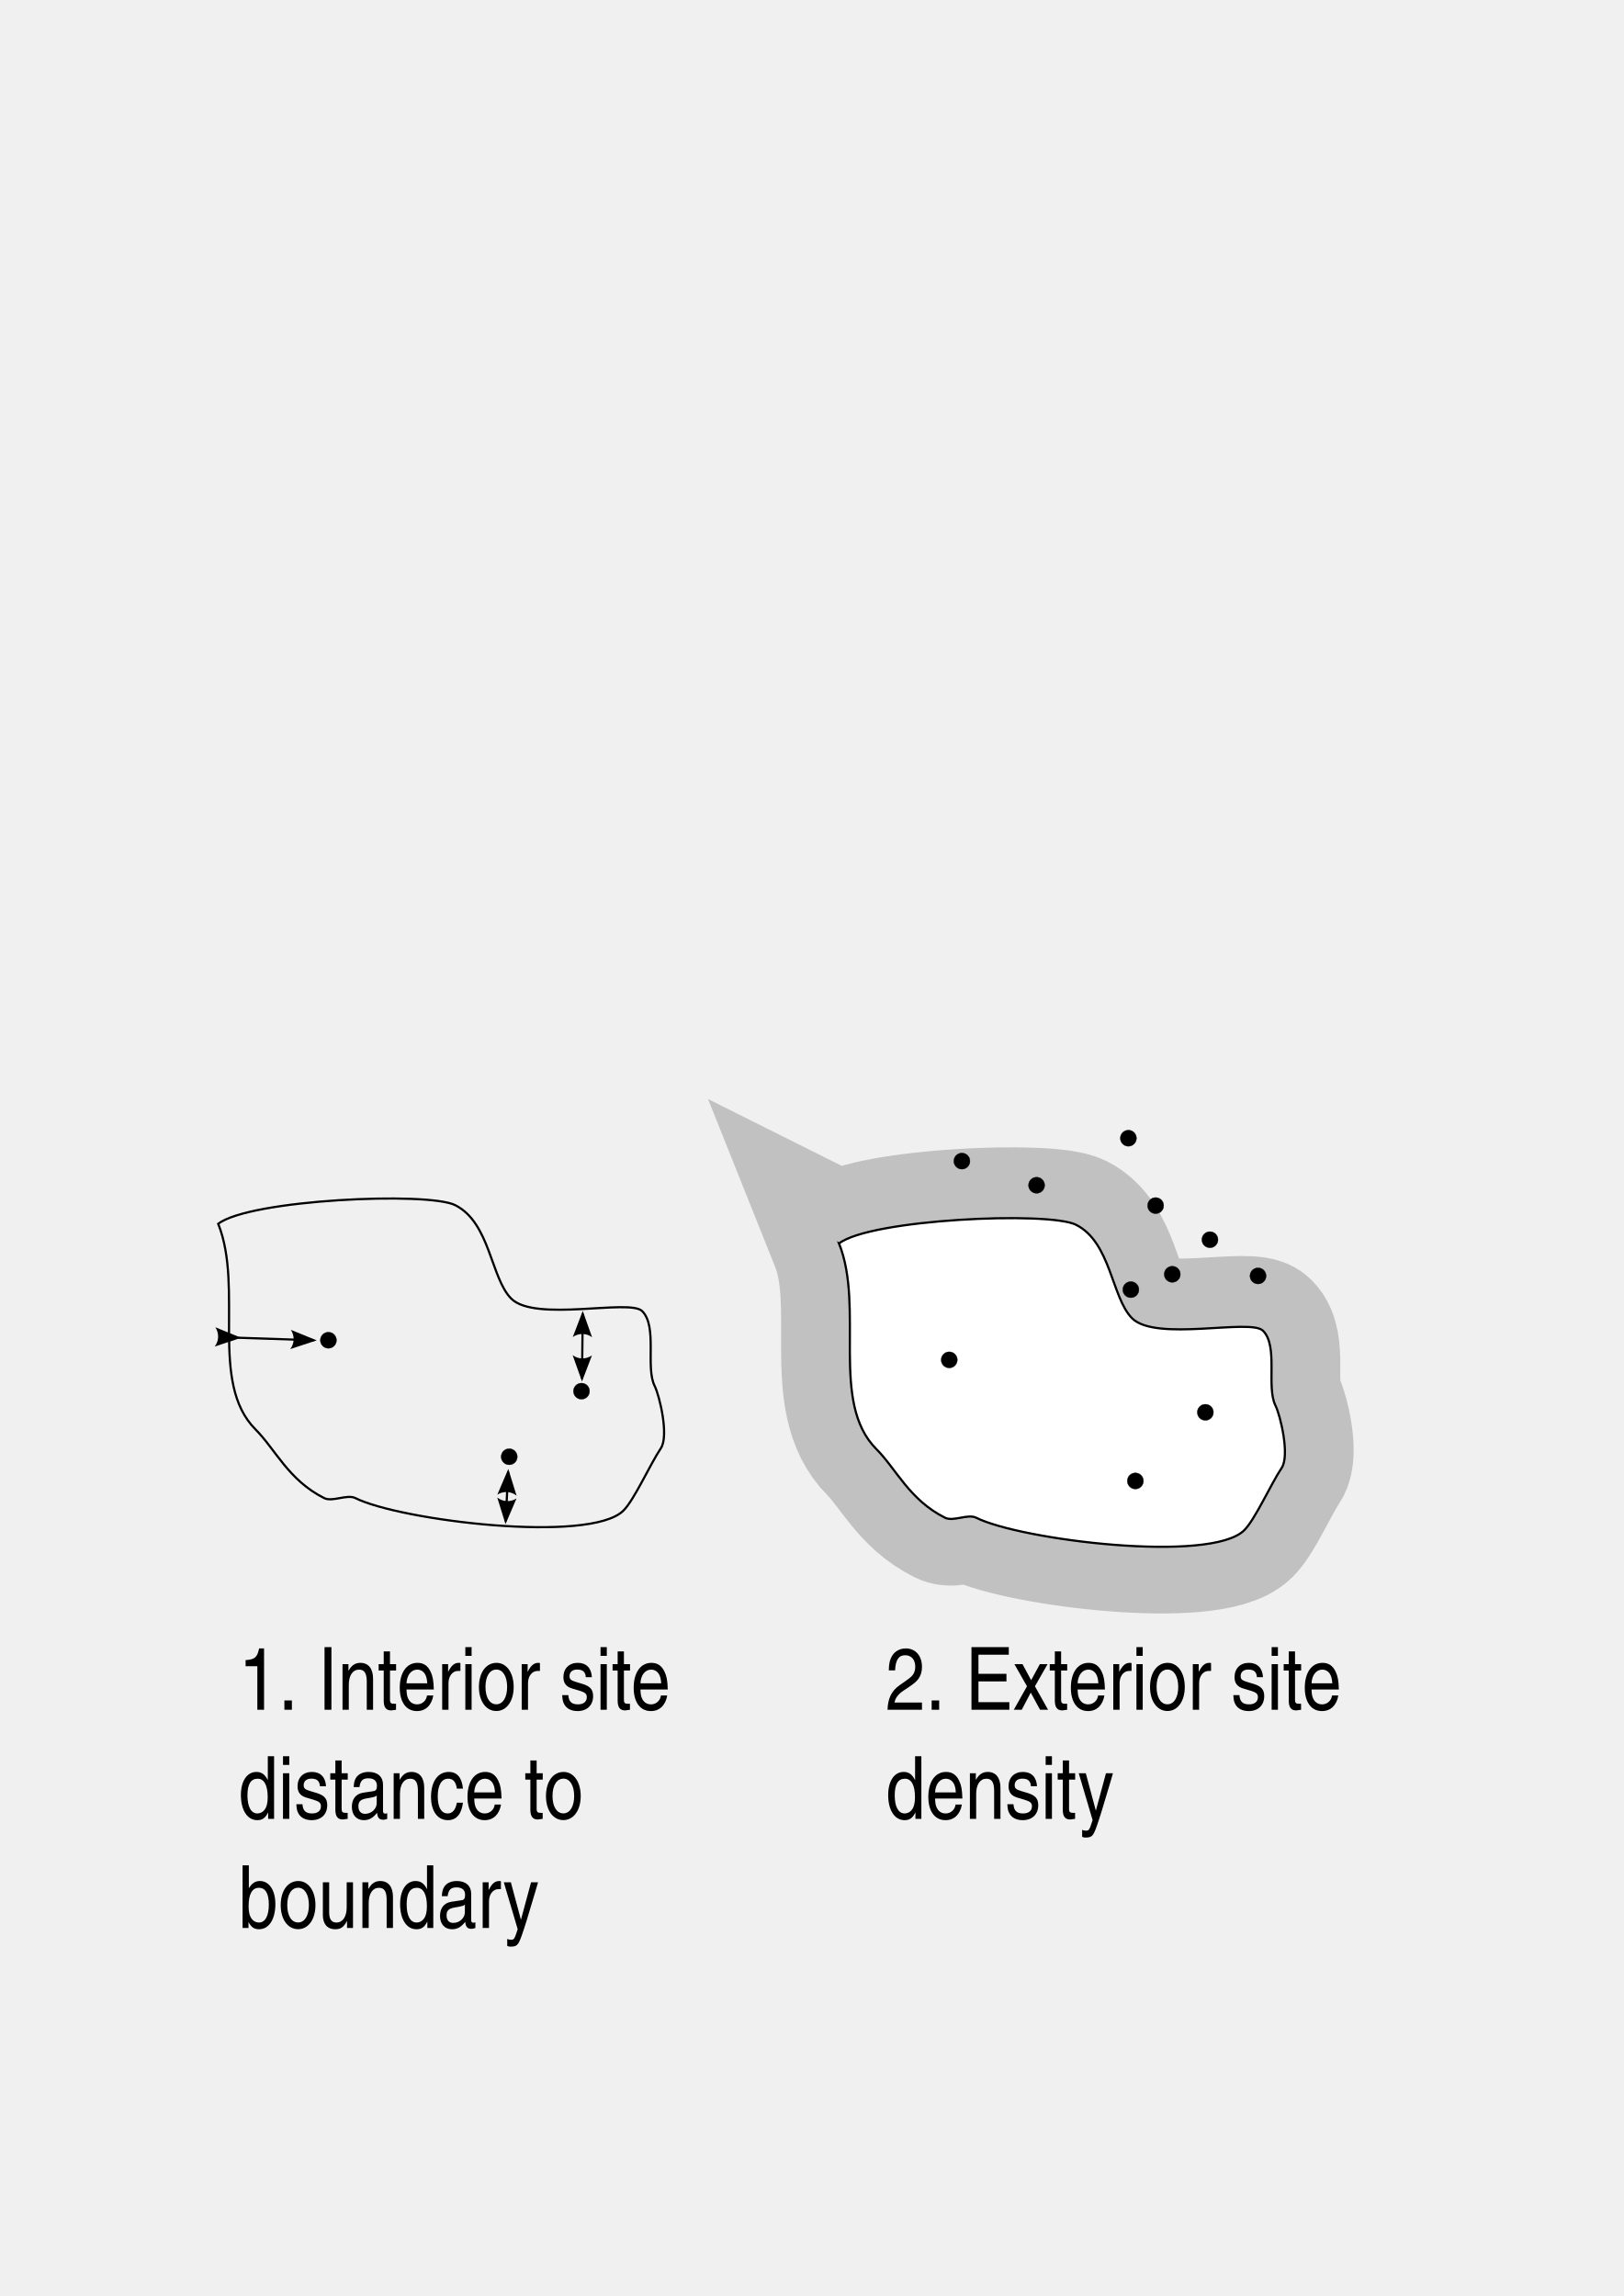
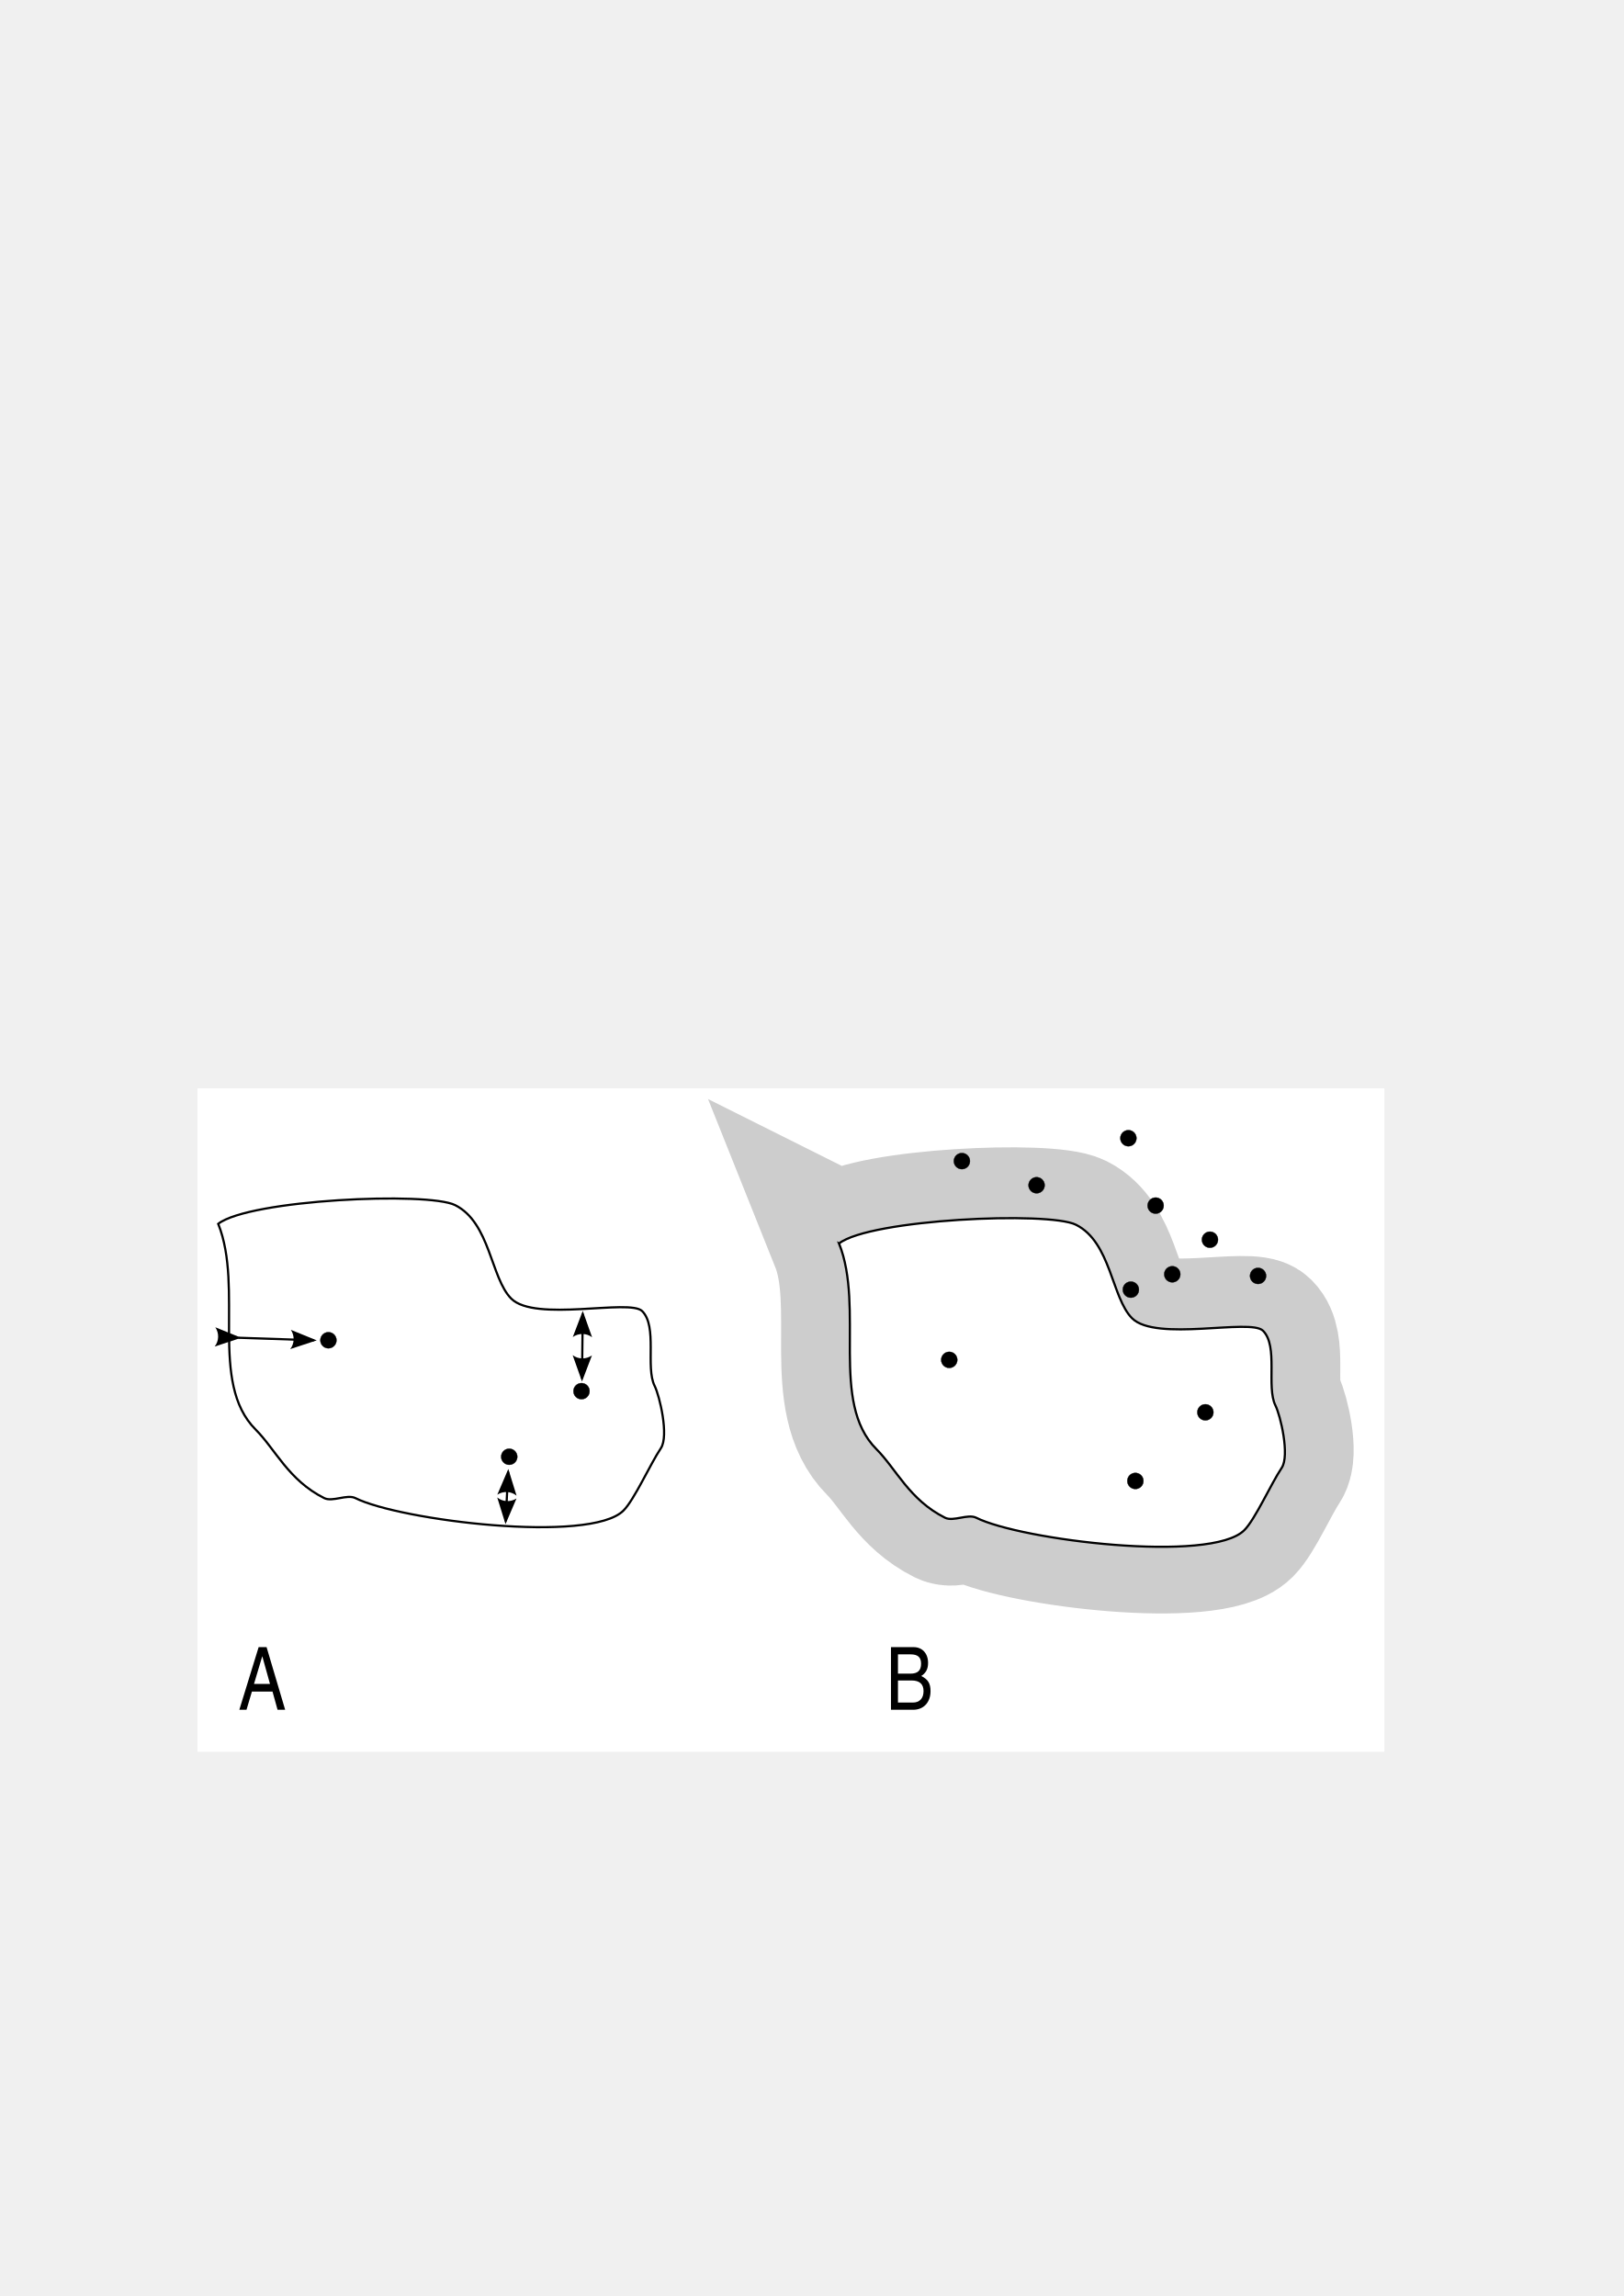
<svg xmlns="http://www.w3.org/2000/svg" width="744.094" height="1052.362" id="svg2" version="1.1">
  <defs id="defs4">
    <marker style="overflow:visible" id="DistanceStart" refX="0.0" refY="0.0" orient="auto">
      <g id="g2300">
        <path style="fill:none;stroke:#ffffff;stroke-width:1.15;stroke-linecap:square" d="M 0,0 L 2,0" id="path2306" />
        <path style="fill:#000000;fill-rule:evenodd;stroke:none" d="M 0,0 L 13,4 L 9,0 13,-4 L 0,0 z " id="path2302" />
        <path style="fill:none;stroke:#000000;stroke-width:1;stroke-linecap:square" d="M 0,-4 L 0,40" id="path2304" />
      </g>
    </marker>
    <marker orient="auto" refY="0.0" refX="0.0" id="Arrow2Mend" style="overflow:visible;">
      <path id="path3831" style="font-size:12.0;fill-rule:evenodd;stroke-width:0.625;stroke-linejoin:round;" d="M 8.719,4.034 L -2.207,0.016 L 8.719,-4.002 C 6.973,-1.63 6.983,1.616 8.719,4.034 z " transform="scale(0.6) rotate(180) translate(0,0)" />
    </marker>
    <marker orient="auto" refY="0.0" refX="0.0" id="Arrow2Mstart" style="overflow:visible">
      <path id="path3828" style="font-size:12.0;fill-rule:evenodd;stroke-width:0.625;stroke-linejoin:round" d="M 8.719,4.034 L -2.207,0.016 L 8.719,-4.002 C 6.973,-1.63 6.983,1.616 8.719,4.034 z " transform="scale(0.6) translate(0,0)" />
    </marker>
    <marker orient="auto" refY="0.0" refX="0.0" id="Arrow2Lend" style="overflow:visible;">
      <path id="path3825" style="font-size:12.0;fill-rule:evenodd;stroke-width:0.625;stroke-linejoin:round;" d="M 8.719,4.034 L -2.207,0.016 L 8.719,-4.002 C 6.973,-1.63 6.983,1.616 8.719,4.034 z " transform="scale(1.1) rotate(180) translate(1,0)" />
    </marker>
    <marker orient="auto" refY="0.0" refX="0.0" id="Arrow2Lstart" style="overflow:visible">
      <path id="path3822" style="font-size:12.0;fill-rule:evenodd;stroke-width:0.625;stroke-linejoin:round" d="M 8.719,4.034 L -2.207,0.016 L 8.719,-4.002 C 6.973,-1.63 6.983,1.616 8.719,4.034 z " transform="scale(1.1) translate(1,0)" />
    </marker>
    <marker orient="auto" refY="0.0" refX="0.0" id="Arrow1Lend" style="overflow:visible;">
      <path id="path3807" d="M 0.0,0.0 L 5.0,-5.0 L -12.5,0.0 L 5.0,5.0 L 0.0,0.0 z " style="fill-rule:evenodd;stroke:#000000;stroke-width:1.0pt;marker-start:none;" transform="scale(0.8) rotate(180) translate(12.5,0)" />
    </marker>
    <marker orient="auto" refY="0.0" refX="0.0" id="Arrow1Lstart" style="overflow:visible">
      <path id="path3804" d="M 0.0,0.0 L 5.0,-5.0 L -12.5,0.0 L 5.0,5.0 L 0.0,0.0 z " style="fill-rule:evenodd;stroke:#000000;stroke-width:1.0pt;marker-start:none" transform="scale(0.8) translate(12.5,0)" />
    </marker>
    <marker orient="auto" refY="0" refX="0" id="Arrow2Lstart-4" style="overflow:visible">
      <path id="path3822-0" style="font-size:12px;fill-rule:evenodd;stroke-width:0.625;stroke-linejoin:round" d="M 8.719,4.034 -2.207,0.016 8.719,-4.002 c -1.745,2.372 -1.735,5.617 -6e-7,8.035 z" transform="matrix(1.1,0,0,1.1,1.1,0)" />
    </marker>
    <marker orient="auto" refY="0" refX="0" id="marker5931" style="overflow:visible">
      <path id="path5933" style="font-size:12px;fill-rule:evenodd;stroke-width:0.625;stroke-linejoin:round" d="M 8.719,4.034 -2.207,0.016 8.719,-4.002 c -1.745,2.372 -1.735,5.617 -6e-7,8.035 z" transform="matrix(1.1,0,0,1.1,1.1,0)" />
    </marker>
    <marker orient="auto" refY="0" refX="0" id="Arrow2Mstart-5" style="overflow:visible">
      <path id="path3828-8" style="font-size:12px;fill-rule:evenodd;stroke-width:0.625;stroke-linejoin:round" d="M 8.719,4.034 -2.207,0.016 8.719,-4.002 c -1.745,2.372 -1.735,5.617 -6e-7,8.035 z" transform="scale(0.6,0.6)" />
    </marker>
    <marker orient="auto" refY="0" refX="0" id="Arrow2Mend-2" style="overflow:visible">
      <path id="path3831-6" style="font-size:12px;fill-rule:evenodd;stroke-width:0.625;stroke-linejoin:round" d="M 8.719,4.034 -2.207,0.016 8.719,-4.002 c -1.745,2.372 -1.735,5.617 -6e-7,8.035 z" transform="scale(-0.6,-0.6)" />
    </marker>
    <marker orient="auto" refY="0" refX="0" id="marker9559" style="overflow:visible">
      <path id="path9561" style="font-size:12px;fill-rule:evenodd;stroke-width:0.625;stroke-linejoin:round" d="M 8.719,4.034 -2.207,0.016 8.719,-4.002 c -1.745,2.372 -1.735,5.617 -6e-7,8.035 z" transform="scale(0.6,0.6)" />
    </marker>
    <marker orient="auto" refY="0" refX="0" id="marker9563" style="overflow:visible">
      <path id="path9565" style="font-size:12px;fill-rule:evenodd;stroke-width:0.625;stroke-linejoin:round" d="M 8.719,4.034 -2.207,0.016 8.719,-4.002 c -1.745,2.372 -1.735,5.617 -6e-7,8.035 z" transform="scale(-0.6,-0.6)" />
    </marker>
    <marker orient="auto" refY="0" refX="0" id="marker9567" style="overflow:visible">
      <path id="path9569" style="font-size:12px;fill-rule:evenodd;stroke-width:0.625;stroke-linejoin:round" d="M 8.719,4.034 -2.207,0.016 8.719,-4.002 c -1.745,2.372 -1.735,5.617 -6e-7,8.035 z" transform="scale(0.6,0.6)" />
    </marker>
    <marker orient="auto" refY="0" refX="0" id="marker9571" style="overflow:visible">
      <path id="path9573" style="font-size:12px;fill-rule:evenodd;stroke-width:0.625;stroke-linejoin:round" d="M 8.719,4.034 -2.207,0.016 8.719,-4.002 c -1.745,2.372 -1.735,5.617 -6e-7,8.035 z" transform="scale(0.6,0.6)" />
    </marker>
  </defs>
  <g id="layer3">
+     <rect style="opacity:1;fill:#ffffff;fill-opacity:1;stroke:#ffffff;stroke-width:2.634;stroke-linecap:round;stroke-linejoin:miter;stroke-miterlimit:4;stroke-dasharray:none;stroke-dashoffset:0;stroke-opacity:1" id="rect3401" width="541.27" height="301.488" x="91.826" y="500.123" />
    <path style="opacity:0.197;fill:none;stroke:#000000;stroke-width:63.007;stroke-linecap:butt;stroke-linejoin:miter;stroke-miterlimit:4;stroke-opacity:1;stroke-dasharray:none" d="m 384.506,568.977 c 14.287,-11.105 96.034,-14.84 108.571,-8.571 16.094,8.047 16.306,33.448 25.714,42.857 10.923,10.923 54.254,-0.032 60,5.714 7.121,7.121 1.422,25.7 5.714,34.286 2.281,4.562 6.628,22.914 2.857,28.571 -4.997,7.495 -12.136,23.565 -17.143,28.571 -15.28,15.28 -102.379,4.525 -122.857,-5.714 -3.81,-1.905 -10.476,1.905 -14.286,0 -16.323,-8.162 -22.389,-22.389 -31.429,-31.429 -21.538,-21.538 -5.252,-64.558 -17.143,-94.286 z" id="path2985-1-4" />
-     <text xml:space="preserve" style="font-size:40px;font-style:normal;font-variant:normal;font-weight:normal;font-stretch:normal;line-height:125%;letter-spacing:0px;word-spacing:0px;fill:#000000;fill-opacity:1;stroke:none;font-family:Arial Narrow;-inkscape-font-specification:Arial Narrow" x="405.872" y="783.672" id="text9796">
-       <tspan id="tspan9798" x="405.872" y="783.672">2. Exterior site </tspan>
-       <tspan x="405.872" y="833.672" id="tspan13663">density</tspan>
+     <text xml:space="preserve" style="font-style:normal;font-variant:normal;font-weight:normal;font-stretch:normal;font-size:40px;line-height:125%;font-family:'Arial Narrow';-inkscape-font-specification:'Arial Narrow';letter-spacing:0px;word-spacing:0px;fill:#000000;fill-opacity:1;stroke:none" x="405.872" y="783.672" id="text9796">
+       <tspan x="405.872" y="783.672" id="tspan13663">B</tspan>
    </text>
-     <text xml:space="preserve" style="font-size:40px;font-style:normal;font-variant:normal;font-weight:normal;font-stretch:normal;line-height:125%;letter-spacing:0px;word-spacing:0px;fill:#000000;fill-opacity:1;stroke:none;font-family:Arial Narrow;-inkscape-font-specification:Arial Narrow" x="109.241" y="783.672" id="text9796-2">
-       <tspan id="tspan9798-6" x="109.241" y="783.672">1. Interior site </tspan>
-       <tspan x="109.241" y="833.672" id="tspan9821">distance to </tspan>
-       <tspan x="109.241" y="883.672" id="tspan13661">boundary</tspan>
+     <text xml:space="preserve" style="font-style:normal;font-variant:normal;font-weight:normal;font-stretch:normal;font-size:40px;line-height:125%;font-family:'Arial Narrow';-inkscape-font-specification:'Arial Narrow';letter-spacing:0px;word-spacing:0px;fill:#000000;fill-opacity:1;stroke:none" x="109.241" y="783.672" id="text9796-2">
+       <tspan x="109.241" y="783.672" id="tspan13661">A</tspan>
    </text>
  </g>
  <g id="layer1">
    <path style="fill:none;stroke:#000000;stroke-width:1px;stroke-linecap:butt;stroke-linejoin:miter;stroke-opacity:1" d="m 100,560.934 c 14.287,-11.105 96.034,-14.84 108.571,-8.571 16.094,8.047 16.306,33.448 25.714,42.857 10.923,10.923 54.254,-0.032 60,5.714 7.121,7.121 1.422,25.7 5.714,34.286 2.281,4.562 6.628,22.914 2.857,28.571 -4.997,7.495 -12.136,23.565 -17.143,28.571 -15.28,15.28 -102.379,4.525 -122.857,-5.714 -3.81,-1.905 -10.476,1.905 -14.286,0 -16.323,-8.162 -22.389,-22.389 -31.429,-31.429 C 95.604,633.681 111.891,590.661 100,560.934 z" id="path2985" />
    <path style="fill:#000000;stroke:#000000;stroke-width:0.3;stroke-miterlimit:4;stroke-opacity:1;stroke-dasharray:none;stroke-dashoffset:0" id="path2989" d="m 161.666,610.524 a 7.392,7.392 0 1 1 -14.784,0 7.392,7.392 0 1 1 14.784,0 z" transform="matrix(0.5,0,0,0.5,73.36605,309.0327)" />
    <path style="fill:#000000;stroke:#000000;stroke-width:0.3;stroke-miterlimit:4;stroke-opacity:1;stroke-dasharray:none;stroke-dashoffset:0" id="path2989-1" d="m 161.666,610.524 a 7.392,7.392 0 1 1 -14.784,0 7.392,7.392 0 1 1 14.784,0 z" transform="matrix(0.5,0,0,0.5,156.2272,362.4331)" />
    <path style="fill:#000000;stroke:#000000;stroke-width:0.3;stroke-miterlimit:4;stroke-opacity:1;stroke-dasharray:none;stroke-dashoffset:0" id="path2989-7" d="m 161.666,610.524 a 7.392,7.392 0 1 1 -14.784,0 7.392,7.392 0 1 1 14.784,0 z" transform="matrix(0.5,0,0,0.5,189.3527,332.3723)" />
    <path style="fill:none;stroke:#000000;stroke-width:1px;stroke-linecap:butt;stroke-linejoin:miter;stroke-opacity:1;marker-start:url(#marker5931);marker-mid:none;marker-end:url(#marker5931)" d="m 143.819,614.32 -34.611,-1.174 0,0" id="path3784" />
    <path style="fill:none;stroke:#000000;stroke-width:1px;stroke-linecap:butt;stroke-linejoin:miter;stroke-opacity:1;marker-mid:none;marker-start:url(#marker5931);marker-end:url(#Arrow2Lend)" d="m 232.887,674.628 -1.174,22.635" id="path3797" />
    <path style="fill:none;stroke:#000000;stroke-width:1px;stroke-linecap:butt;stroke-linejoin:miter;stroke-opacity:1;marker-start:url(#marker5931);marker-end:url(#Arrow2Lend)" d="m 266.71,631.875 0.349,-29.697" id="path3799" />
    <path style="fill:#ffffff;stroke:#000000;stroke-width:1px;stroke-linecap:butt;stroke-linejoin:miter;stroke-opacity:1" d="m 384.506,569.931 c 14.287,-11.105 96.034,-14.84 108.571,-8.571 16.094,8.047 16.306,33.448 25.714,42.857 10.923,10.923 54.254,-0.032 60,5.714 7.121,7.121 1.422,25.7 5.714,34.286 2.281,4.562 6.628,22.914 2.857,28.571 -4.997,7.495 -12.136,23.565 -17.143,28.571 -15.28,15.28 -102.379,4.525 -122.857,-5.714 -3.81,-1.905 -10.476,1.905 -14.286,0 -16.323,-8.162 -22.389,-22.389 -31.429,-31.429 -21.538,-21.538 -5.252,-64.558 -17.143,-94.286 z" id="path2985-1" />
    <path style="fill:#000000;stroke:#000000;stroke-width:0.3;stroke-miterlimit:4;stroke-opacity:1;stroke-dasharray:none;stroke-dashoffset:0" id="path2989-8" d="m 161.666,610.524 a 7.392,7.392 0 1 1 -14.784,0 7.392,7.392 0 1 1 14.784,0 z" transform="matrix(0.5,0,0,0.5,357.8721,318.0303)" />
    <path style="fill:#000000;stroke:#000000;stroke-width:0.3;stroke-miterlimit:4;stroke-opacity:1;stroke-dasharray:none;stroke-dashoffset:0" id="path2989-1-5" d="m 161.666,610.524 a 7.392,7.392 0 1 1 -14.784,0 7.392,7.392 0 1 1 14.784,0 z" transform="matrix(0.5,0,0,0.5,443.1729,373.5219)" />
    <path style="fill:#000000;stroke:#000000;stroke-width:0.3;stroke-miterlimit:4;stroke-opacity:1;stroke-dasharray:none;stroke-dashoffset:0" id="path2989-7-7" d="m 161.666,610.524 a 7.392,7.392 0 1 1 -14.784,0 7.392,7.392 0 1 1 14.784,0 z" transform="matrix(0.5,0,0,0.5,475.2529,342.067)" />
    <path style="fill:#000000;stroke:#000000;stroke-width:0.3;stroke-miterlimit:4;stroke-opacity:1;stroke-dasharray:none;stroke-dashoffset:0" id="path2989-1-5-4" d="m 161.666,610.524 a 7.392,7.392 0 1 1 -14.784,0 7.392,7.392 0 1 1 14.784,0 z" transform="matrix(0.5,0,0,0.5,460.0891,278.7944)" />
    <path style="fill:#000000;stroke:#000000;stroke-width:0.3;stroke-miterlimit:4;stroke-opacity:1;stroke-dasharray:none;stroke-dashoffset:0" id="path2989-7-7-1" d="m 161.666,610.524 a 7.392,7.392 0 1 1 -14.784,0 7.392,7.392 0 1 1 14.784,0 z" transform="matrix(0.5,0,0,0.5,452.4588,247.3197)" />
    <path style="fill:#000000;stroke:#000000;stroke-width:0.3;stroke-miterlimit:4;stroke-opacity:1;stroke-dasharray:none;stroke-dashoffset:0" id="path2989-1-5-41" d="m 161.666,610.524 a 7.392,7.392 0 1 1 -14.784,0 7.392,7.392 0 1 1 14.784,0 z" transform="matrix(0.1763888,-0.4678536,0.4678536,0.1763888,263.6764,549.2929)" />
    <path style="fill:#000000;stroke:#000000;stroke-width:0.3;stroke-miterlimit:4;stroke-opacity:1;stroke-dasharray:none;stroke-dashoffset:0" id="path2989-7-7-8" d="m 161.666,610.524 a 7.392,7.392 0 1 1 -14.784,0 7.392,7.392 0 1 1 14.784,0 z" transform="matrix(0.1763888,-0.4678536,0.4678536,0.1763888,162.1892,507.7371)" />
    <path style="fill:#000000;stroke:#000000;stroke-width:0.3;stroke-miterlimit:4;stroke-opacity:1;stroke-dasharray:none;stroke-dashoffset:0" id="path2989-1-5-41-7" d="m 161.666,610.524 a 7.392,7.392 0 1 1 -14.784,0 7.392,7.392 0 1 1 14.784,0 z" transform="matrix(0.4614503,-0.1925192,0.1925192,0.4614503,329.5107,339.0761)" />
    <path style="fill:#000000;stroke:#000000;stroke-width:0.3;stroke-miterlimit:4;stroke-opacity:1;stroke-dasharray:none;stroke-dashoffset:0" id="path2989-7-7-8-3" d="m 161.666,610.524 a 7.392,7.392 0 1 1 -14.784,0 7.392,7.392 0 1 1 14.784,0 z" transform="matrix(0.4614503,-0.1925192,0.1925192,0.4614503,252.0794,280.1576)" />
    <path style="fill:#000000;stroke:#000000;stroke-width:0.3;stroke-miterlimit:4;stroke-opacity:1;stroke-dasharray:none;stroke-dashoffset:0" id="path2989-1-5-41-7-4" d="m 161.666,610.524 a 7.392,7.392 0 1 1 -14.784,0 7.392,7.392 0 1 1 14.784,0 z" transform="matrix(0.4614503,-0.1925192,0.1925192,0.4614503,365.7543,316.1854)" />
    <path style="fill:#000000;stroke:#000000;stroke-width:0.3;stroke-miterlimit:4;stroke-opacity:1;stroke-dasharray:none;stroke-dashoffset:0" id="path2989-7-7-8-3-3" d="m 161.666,610.524 a 7.392,7.392 0 1 1 -14.784,0 7.392,7.392 0 1 1 14.784,0 z" transform="matrix(0.4614503,-0.1925192,0.1925192,0.4614503,328.3818,269.666)" />
  </g>
</svg>
